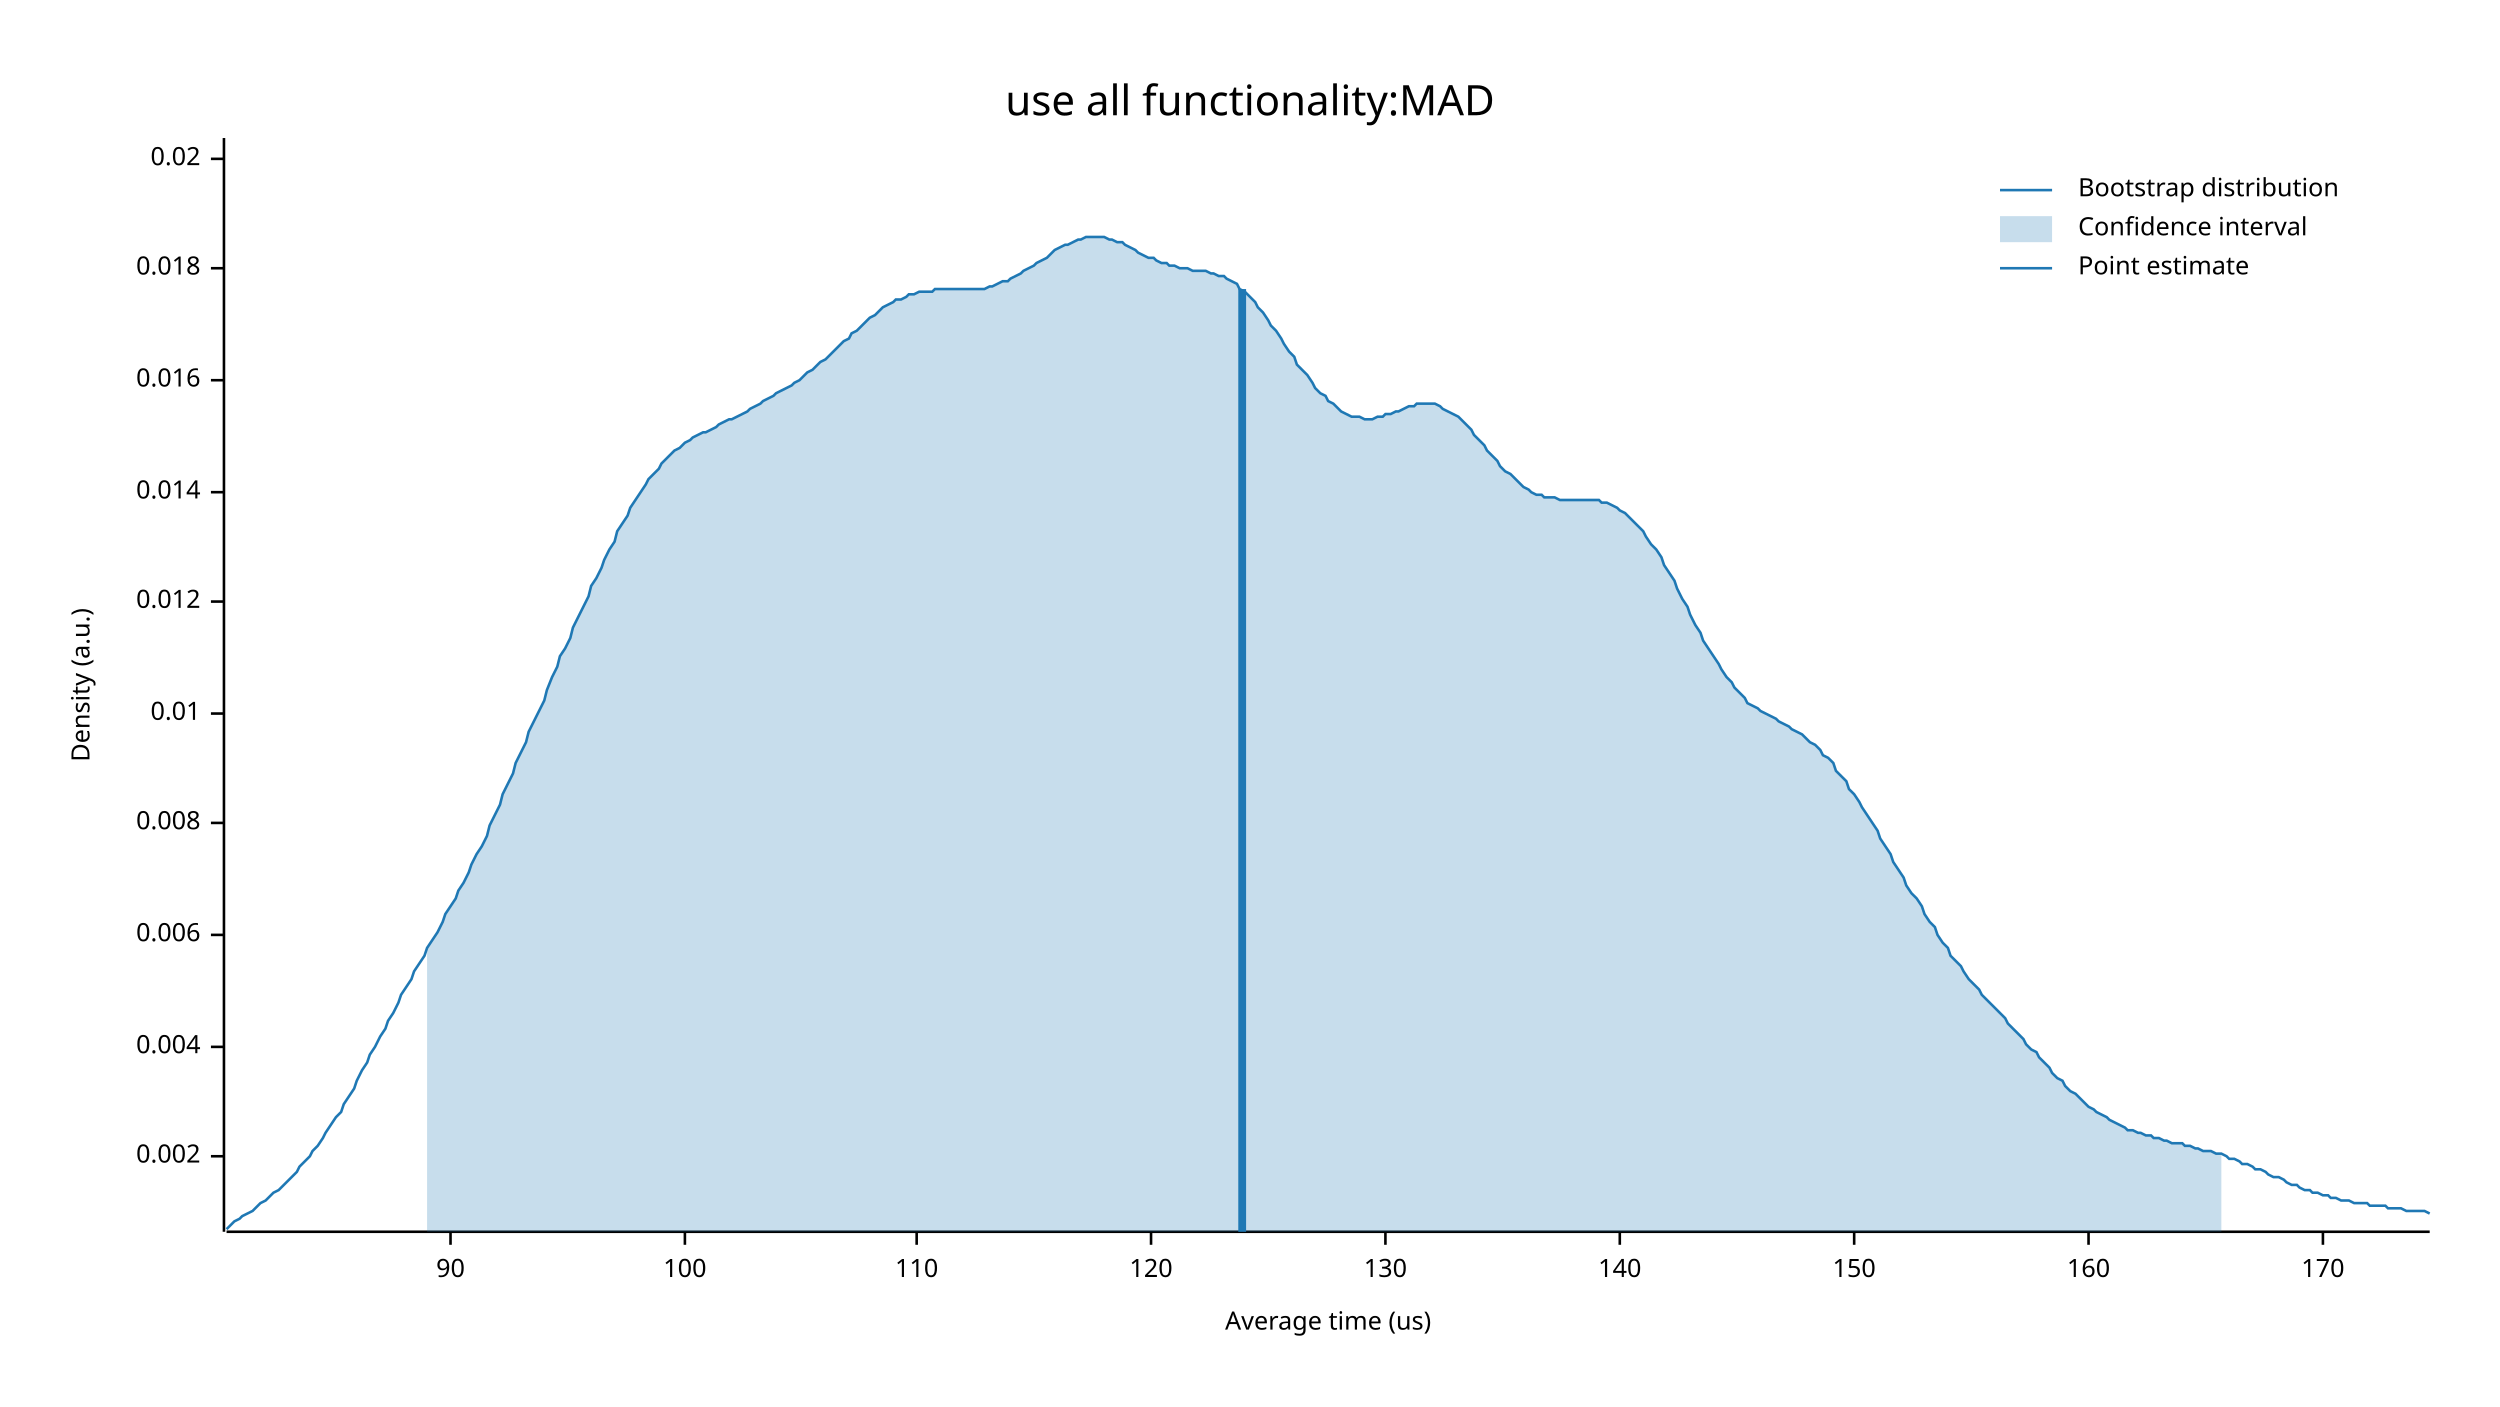
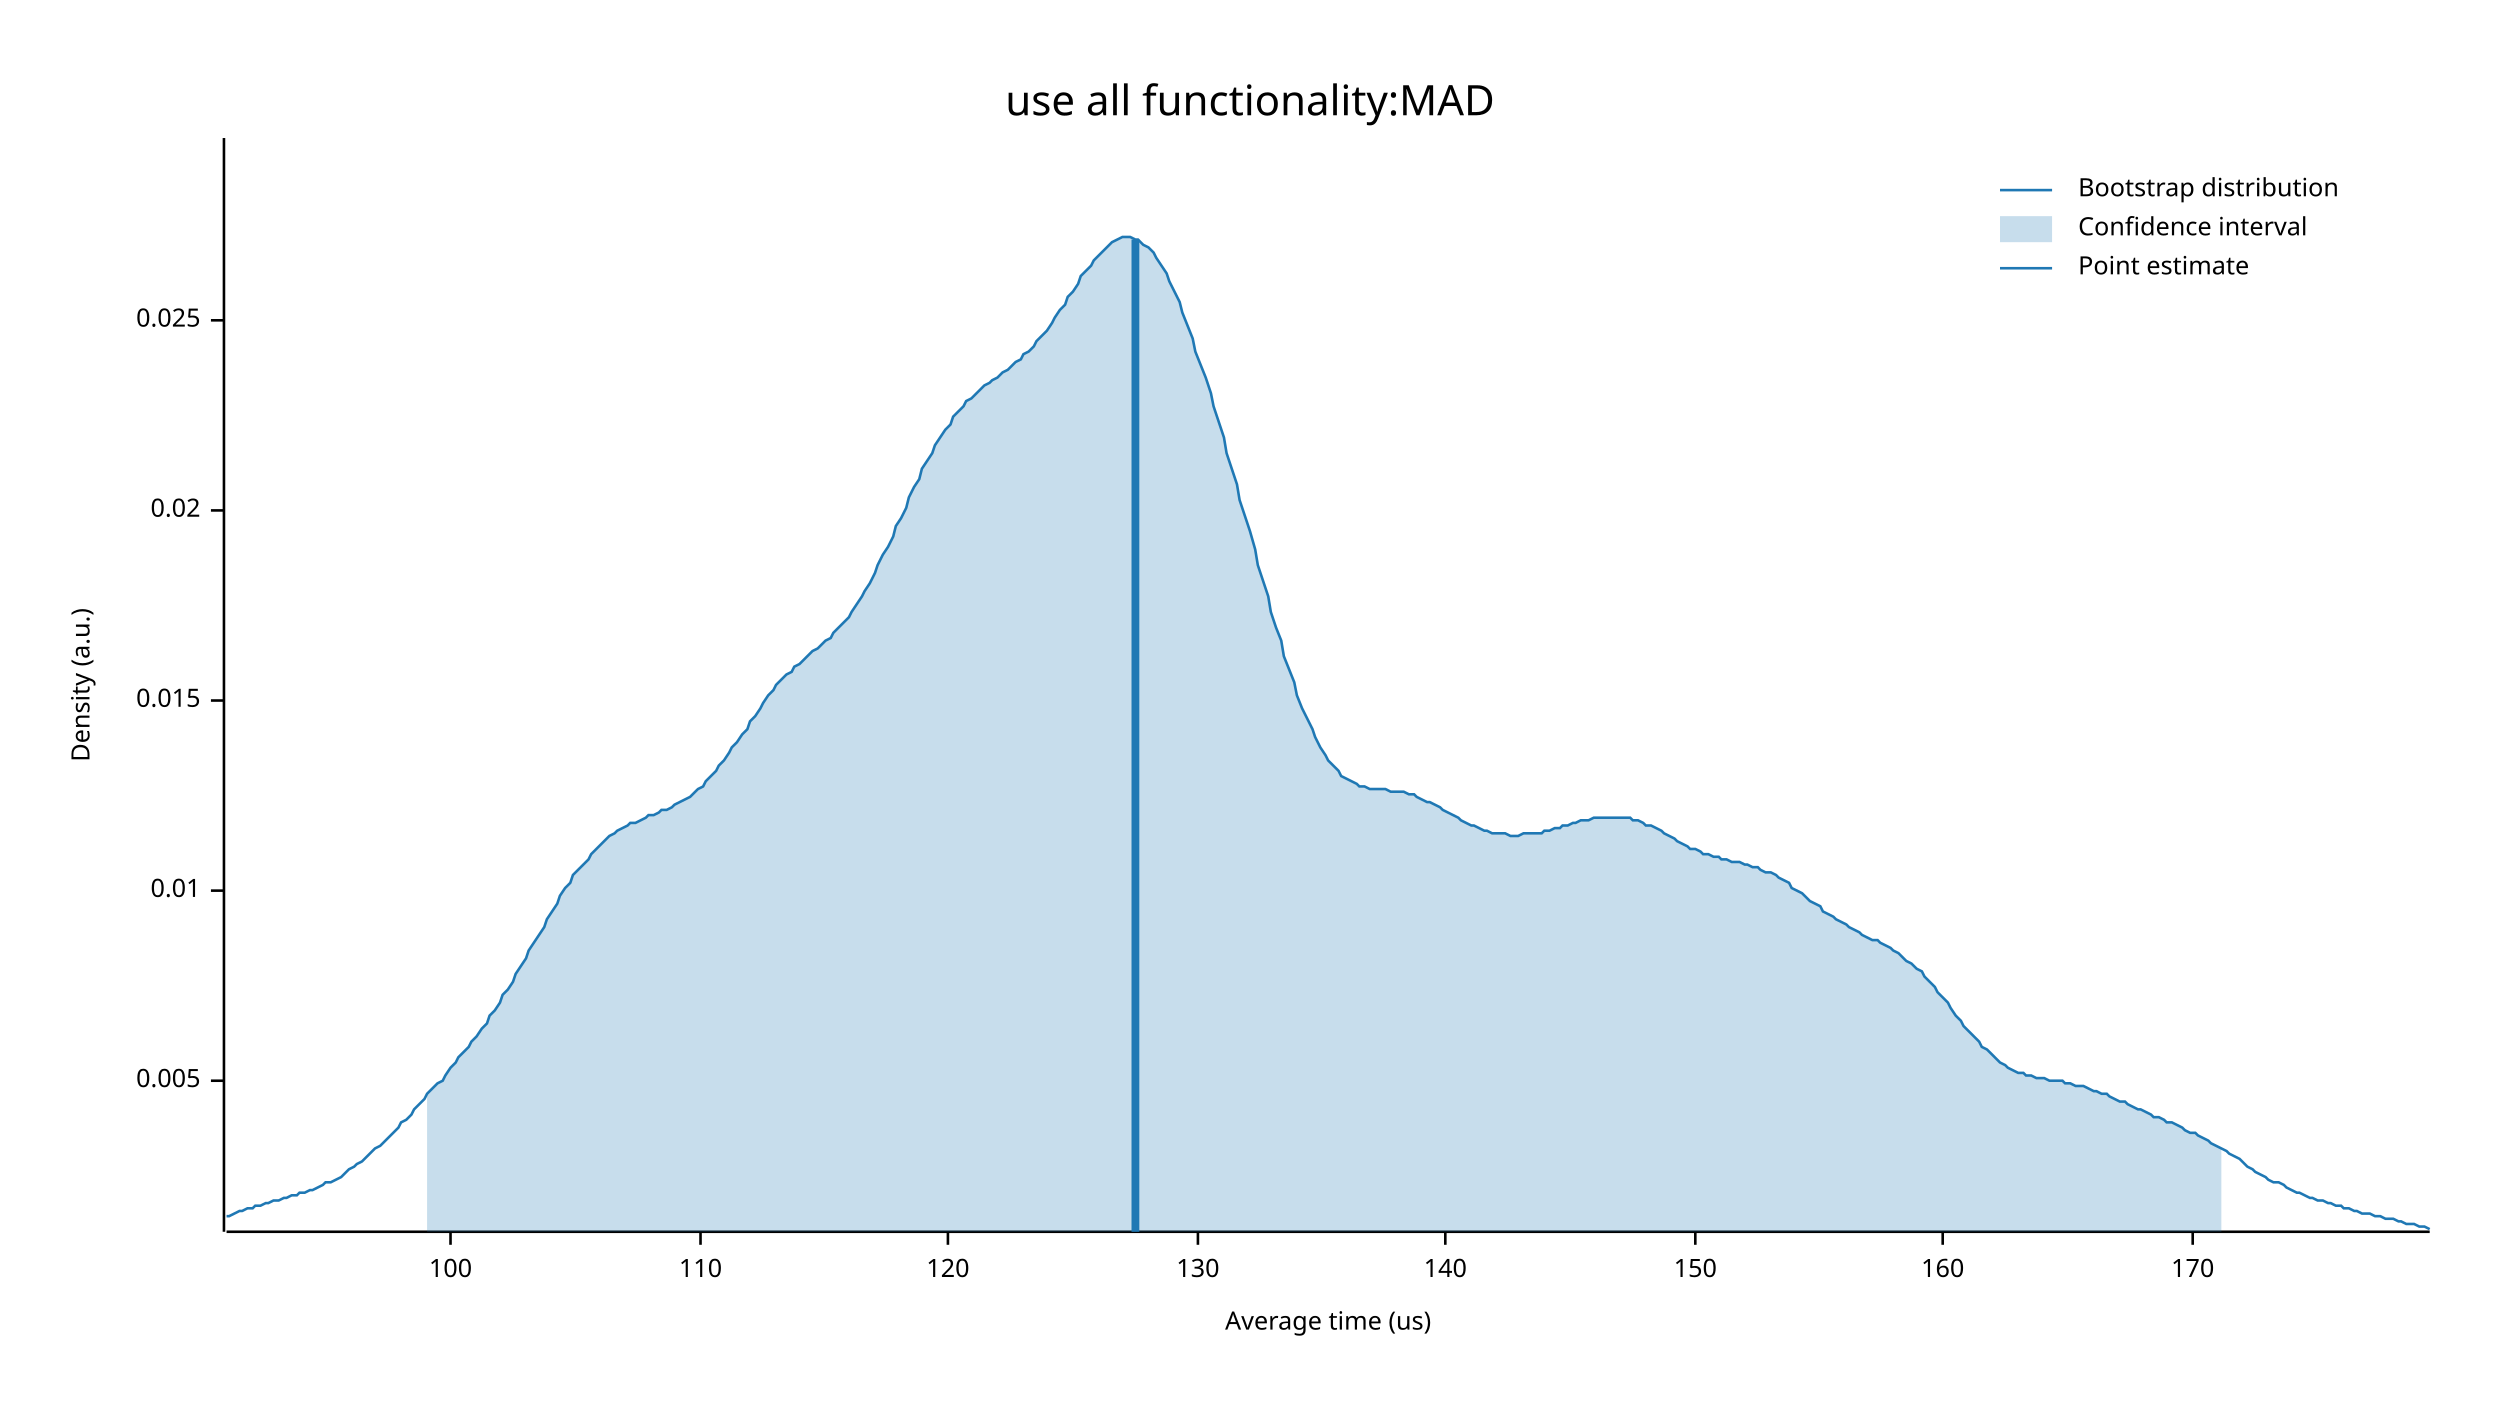
<svg xmlns="http://www.w3.org/2000/svg" width="960" height="540">
  <text x="480" y="32" dy="0.76em" text-anchor="middle" font-family="sans-serif" font-size="16.129" opacity="1" fill="#000000">
use all functionality:MAD
</text>
  <text x="27" y="263" dy="0.76em" text-anchor="middle" font-family="sans-serif" font-size="9.677" opacity="1" fill="#000000" transform="rotate(270, 27, 263)">
Density (a.u.)
</text>
  <text x="510" y="513" dy="-0.5ex" text-anchor="middle" font-family="sans-serif" font-size="9.677" opacity="1" fill="#000000">
Average time (us)
</text>
  <polyline fill="none" opacity="1" stroke="#000000" stroke-width="1" points="86,53 86,473 " />
-   <text x="77" y="444" dy="0.5ex" text-anchor="end" font-family="sans-serif" font-size="9.677" opacity="1" fill="#000000">
- 0.002
+   <text x="77" y="415" dy="0.5ex" text-anchor="end" font-family="sans-serif" font-size="9.677" opacity="1" fill="#000000">
+ 0.005
</text>
-   <polyline fill="none" opacity="1" stroke="#000000" stroke-width="1" points="81,444 86,444 " />
-   <text x="77" y="402" dy="0.5ex" text-anchor="end" font-family="sans-serif" font-size="9.677" opacity="1" fill="#000000">
- 0.004
- </text>
-   <polyline fill="none" opacity="1" stroke="#000000" stroke-width="1" points="81,402 86,402 " />
-   <text x="77" y="359" dy="0.5ex" text-anchor="end" font-family="sans-serif" font-size="9.677" opacity="1" fill="#000000">
- 0.006
- </text>
-   <polyline fill="none" opacity="1" stroke="#000000" stroke-width="1" points="81,359 86,359 " />
-   <text x="77" y="316" dy="0.5ex" text-anchor="end" font-family="sans-serif" font-size="9.677" opacity="1" fill="#000000">
- 0.008
- </text>
-   <polyline fill="none" opacity="1" stroke="#000000" stroke-width="1" points="81,316 86,316 " />
-   <text x="77" y="274" dy="0.5ex" text-anchor="end" font-family="sans-serif" font-size="9.677" opacity="1" fill="#000000">
+   <polyline fill="none" opacity="1" stroke="#000000" stroke-width="1" points="81,415 86,415 " />
+   <text x="77" y="342" dy="0.5ex" text-anchor="end" font-family="sans-serif" font-size="9.677" opacity="1" fill="#000000">
0.01
</text>
-   <polyline fill="none" opacity="1" stroke="#000000" stroke-width="1" points="81,274 86,274 " />
-   <text x="77" y="231" dy="0.5ex" text-anchor="end" font-family="sans-serif" font-size="9.677" opacity="1" fill="#000000">
- 0.012
+   <polyline fill="none" opacity="1" stroke="#000000" stroke-width="1" points="81,342 86,342 " />
+   <text x="77" y="269" dy="0.5ex" text-anchor="end" font-family="sans-serif" font-size="9.677" opacity="1" fill="#000000">
+ 0.015
</text>
-   <polyline fill="none" opacity="1" stroke="#000000" stroke-width="1" points="81,231 86,231 " />
-   <text x="77" y="189" dy="0.5ex" text-anchor="end" font-family="sans-serif" font-size="9.677" opacity="1" fill="#000000">
- 0.014
- </text>
-   <polyline fill="none" opacity="1" stroke="#000000" stroke-width="1" points="81,189 86,189 " />
-   <text x="77" y="146" dy="0.5ex" text-anchor="end" font-family="sans-serif" font-size="9.677" opacity="1" fill="#000000">
- 0.016
- </text>
-   <polyline fill="none" opacity="1" stroke="#000000" stroke-width="1" points="81,146 86,146 " />
-   <text x="77" y="103" dy="0.5ex" text-anchor="end" font-family="sans-serif" font-size="9.677" opacity="1" fill="#000000">
- 0.018
- </text>
-   <polyline fill="none" opacity="1" stroke="#000000" stroke-width="1" points="81,103 86,103 " />
-   <text x="77" y="61" dy="0.5ex" text-anchor="end" font-family="sans-serif" font-size="9.677" opacity="1" fill="#000000">
+   <polyline fill="none" opacity="1" stroke="#000000" stroke-width="1" points="81,269 86,269 " />
+   <text x="77" y="196" dy="0.5ex" text-anchor="end" font-family="sans-serif" font-size="9.677" opacity="1" fill="#000000">
0.02
</text>
-   <polyline fill="none" opacity="1" stroke="#000000" stroke-width="1" points="81,61 86,61 " />
+   <polyline fill="none" opacity="1" stroke="#000000" stroke-width="1" points="81,196 86,196 " />
+   <text x="77" y="123" dy="0.5ex" text-anchor="end" font-family="sans-serif" font-size="9.677" opacity="1" fill="#000000">
+ 0.025
+ </text>
+   <polyline fill="none" opacity="1" stroke="#000000" stroke-width="1" points="81,123 86,123 " />
  <polyline fill="none" opacity="1" stroke="#000000" stroke-width="1" points="87,473 933,473 " />
  <text x="173" y="483" dy="0.76em" text-anchor="middle" font-family="sans-serif" font-size="9.677" opacity="1" fill="#000000">
- 90
+ 100
</text>
  <polyline fill="none" opacity="1" stroke="#000000" stroke-width="1" points="173,473 173,478 " />
-   <text x="263" y="483" dy="0.76em" text-anchor="middle" font-family="sans-serif" font-size="9.677" opacity="1" fill="#000000">
- 100
- </text>
-   <polyline fill="none" opacity="1" stroke="#000000" stroke-width="1" points="263,473 263,478 " />
-   <text x="352" y="483" dy="0.76em" text-anchor="middle" font-family="sans-serif" font-size="9.677" opacity="1" fill="#000000">
+   <text x="269" y="483" dy="0.76em" text-anchor="middle" font-family="sans-serif" font-size="9.677" opacity="1" fill="#000000">
110
</text>
-   <polyline fill="none" opacity="1" stroke="#000000" stroke-width="1" points="352,473 352,478 " />
-   <text x="442" y="483" dy="0.76em" text-anchor="middle" font-family="sans-serif" font-size="9.677" opacity="1" fill="#000000">
+   <polyline fill="none" opacity="1" stroke="#000000" stroke-width="1" points="269,473 269,478 " />
+   <text x="364" y="483" dy="0.76em" text-anchor="middle" font-family="sans-serif" font-size="9.677" opacity="1" fill="#000000">
120
</text>
-   <polyline fill="none" opacity="1" stroke="#000000" stroke-width="1" points="442,473 442,478 " />
-   <text x="532" y="483" dy="0.76em" text-anchor="middle" font-family="sans-serif" font-size="9.677" opacity="1" fill="#000000">
+   <polyline fill="none" opacity="1" stroke="#000000" stroke-width="1" points="364,473 364,478 " />
+   <text x="460" y="483" dy="0.76em" text-anchor="middle" font-family="sans-serif" font-size="9.677" opacity="1" fill="#000000">
130
</text>
-   <polyline fill="none" opacity="1" stroke="#000000" stroke-width="1" points="532,473 532,478 " />
-   <text x="622" y="483" dy="0.76em" text-anchor="middle" font-family="sans-serif" font-size="9.677" opacity="1" fill="#000000">
+   <polyline fill="none" opacity="1" stroke="#000000" stroke-width="1" points="460,473 460,478 " />
+   <text x="555" y="483" dy="0.76em" text-anchor="middle" font-family="sans-serif" font-size="9.677" opacity="1" fill="#000000">
140
</text>
-   <polyline fill="none" opacity="1" stroke="#000000" stroke-width="1" points="622,473 622,478 " />
-   <text x="712" y="483" dy="0.76em" text-anchor="middle" font-family="sans-serif" font-size="9.677" opacity="1" fill="#000000">
+   <polyline fill="none" opacity="1" stroke="#000000" stroke-width="1" points="555,473 555,478 " />
+   <text x="651" y="483" dy="0.76em" text-anchor="middle" font-family="sans-serif" font-size="9.677" opacity="1" fill="#000000">
150
</text>
-   <polyline fill="none" opacity="1" stroke="#000000" stroke-width="1" points="712,473 712,478 " />
-   <text x="802" y="483" dy="0.76em" text-anchor="middle" font-family="sans-serif" font-size="9.677" opacity="1" fill="#000000">
+   <polyline fill="none" opacity="1" stroke="#000000" stroke-width="1" points="651,473 651,478 " />
+   <text x="746" y="483" dy="0.76em" text-anchor="middle" font-family="sans-serif" font-size="9.677" opacity="1" fill="#000000">
160
</text>
-   <polyline fill="none" opacity="1" stroke="#000000" stroke-width="1" points="802,473 802,478 " />
-   <text x="892" y="483" dy="0.76em" text-anchor="middle" font-family="sans-serif" font-size="9.677" opacity="1" fill="#000000">
+   <polyline fill="none" opacity="1" stroke="#000000" stroke-width="1" points="746,473 746,478 " />
+   <text x="842" y="483" dy="0.76em" text-anchor="middle" font-family="sans-serif" font-size="9.677" opacity="1" fill="#000000">
170
</text>
-   <polyline fill="none" opacity="1" stroke="#000000" stroke-width="1" points="892,473 892,478 " />
-   <polyline fill="none" opacity="1" stroke="#1F78B4" stroke-width="1" points="87,472 88,471 90,469 92,468 93,467 95,466 97,465 98,464 100,462 102,461 103,460 105,458 107,457 109,455 110,454 112,452 114,450 115,448 117,446 119,444 120,442 122,440 124,437 125,435 127,432 129,429 131,427 132,424 134,421 136,418 137,415 139,411 141,408 142,405 144,402 146,398 148,395 149,392 151,389 153,385 154,382 156,379 158,376 159,373 161,370 163,367 164,364 166,361 168,358 170,354 171,351 173,348 175,345 176,342 178,339 180,335 181,332 183,328 185,325 187,321 188,317 190,313 192,309 193,305 195,301 197,297 198,293 200,289 202,285 203,281 205,277 207,273 209,269 210,265 212,260 214,256 215,252 217,249 219,245 220,241 222,237 224,233 226,229 227,225 229,222 231,218 232,215 234,211 236,208 237,204 239,201 241,198 242,195 244,192 246,189 248,186 249,184 251,182 253,180 254,178 256,176 258,174 259,173 261,172 263,170 265,169 266,168 268,167 270,166 271,166 273,165 275,164 276,163 278,162 280,161 281,161 283,160 285,159 287,158 288,157 290,156 292,155 293,154 295,153 297,152 298,151 300,150 302,149 304,148 305,147 307,146 309,144 310,143 312,142 314,140 315,139 317,138 319,136 320,135 322,133 324,131 326,130 327,128 329,127 331,125 332,124 334,122 336,121 337,120 339,118 341,117 343,116 344,115 346,115 348,114 349,113 351,113 353,112 354,112 356,112 358,112 359,111 361,111 363,111 365,111 366,111 368,111 370,111 371,111 373,111 375,111 376,111 378,111 380,110 381,110 383,109 385,108 387,108 388,107 390,106 392,105 393,104 395,103 397,102 398,101 400,100 402,99 404,97 405,96 407,95 409,94 410,94 412,93 414,92 415,92 417,91 419,91 420,91 422,91 424,91 426,92 427,92 429,93 431,93 432,94 434,95 436,96 437,97 439,98 441,99 443,99 444,100 446,101 448,101 449,102 451,102 453,103 454,103 456,103 458,104 459,104 461,104 463,104 465,105 466,105 468,106 470,106 471,107 473,108 475,109 476,111 478,112 480,114 482,116 483,118 485,120 487,123 488,125 490,127 492,130 493,132 495,135 497,137 498,140 500,142 502,144 504,147 505,149 507,151 509,152 510,154 512,155 514,157 515,158 517,159 519,160 521,160 522,160 524,161 526,161 527,161 529,160 531,160 532,159 534,159 536,158 537,158 539,157 541,156 543,156 544,155 546,155 548,155 549,155 551,155 553,156 554,157 556,158 558,159 560,160 561,161 563,163 565,165 566,167 568,169 570,171 571,173 573,175 575,177 576,179 578,181 580,182 582,184 583,185 585,187 587,188 588,189 590,190 592,190 593,191 595,191 597,191 599,192 600,192 602,192 604,192 605,192 607,192 609,192 610,192 612,192 614,192 615,193 617,193 619,194 621,195 622,196 624,197 626,199 627,200 629,202 631,204 632,206 634,209 636,211 638,214 639,217 641,220 643,223 644,226 646,230 648,233 649,236 651,240 653,243 654,246 656,249 658,252 660,255 661,257 663,260 665,262 666,264 668,266 670,268 671,270 673,271 675,272 676,273 678,274 680,275 682,276 683,277 685,278 687,279 688,280 690,281 692,282 693,283 695,285 697,286 699,288 700,290 702,291 704,293 705,296 707,298 709,300 710,303 712,305 714,308 715,310 717,313 719,316 721,319 722,322 724,325 726,328 727,331 729,334 731,337 732,340 734,343 736,345 738,348 739,351 741,354 743,356 744,359 746,362 748,364 749,367 751,369 753,371 754,373 756,376 758,378 760,380 761,382 763,384 765,386 766,387 768,389 770,391 771,393 773,395 775,397 777,399 778,401 780,403 782,404 783,406 785,408 787,410 788,412 790,414 792,415 793,417 795,419 797,420 799,422 800,423 802,425 804,426 805,427 807,428 809,429 810,430 812,431 814,432 816,433 817,434 819,434 821,435 822,435 824,436 826,436 827,437 829,437 831,438 832,438 834,439 836,439 838,439 839,440 841,440 843,441 844,441 846,442 848,442 849,442 851,443 853,443 855,444 856,445 858,445 860,446 861,447 863,447 865,448 866,449 868,449 870,450 871,451 873,452 875,452 877,453 878,454 880,455 882,455 883,456 885,457 887,457 888,458 890,458 892,459 894,459 895,460 897,460 899,461 900,461 902,461 904,462 905,462 907,462 909,462 910,463 912,463 914,463 916,463 917,464 919,464 921,464 922,464 924,465 926,465 927,465 929,465 931,465 933,466 " />
-   <polygon opacity="0.25" fill="#1F78B4" points="164,364 166,361 168,358 170,354 171,351 173,348 175,345 176,342 178,339 180,335 181,332 183,328 185,325 187,321 188,317 190,313 192,309 193,305 195,301 197,297 198,293 200,289 202,285 203,281 205,277 207,273 209,269 210,265 212,260 214,256 215,252 217,249 219,245 220,241 222,237 224,233 226,229 227,225 229,222 231,218 232,215 234,211 236,208 237,204 239,201 241,198 242,195 244,192 246,189 248,186 249,184 251,182 253,180 254,178 256,176 258,174 259,173 261,172 263,170 265,169 266,168 268,167 270,166 271,166 273,165 275,164 276,163 278,162 280,161 281,161 283,160 285,159 287,158 288,157 290,156 292,155 293,154 295,153 297,152 298,151 300,150 302,149 304,148 305,147 307,146 309,144 310,143 312,142 314,140 315,139 317,138 319,136 320,135 322,133 324,131 326,130 327,128 329,127 331,125 332,124 334,122 336,121 337,120 339,118 341,117 343,116 344,115 346,115 348,114 349,113 351,113 353,112 354,112 356,112 358,112 359,111 361,111 363,111 365,111 366,111 368,111 370,111 371,111 373,111 375,111 376,111 378,111 380,110 381,110 383,109 385,108 387,108 388,107 390,106 392,105 393,104 395,103 397,102 398,101 400,100 402,99 404,97 405,96 407,95 409,94 410,94 412,93 414,92 415,92 417,91 419,91 420,91 422,91 424,91 426,92 427,92 429,93 431,93 432,94 434,95 436,96 437,97 439,98 441,99 443,99 444,100 446,101 448,101 449,102 451,102 453,103 454,103 456,103 458,104 459,104 461,104 463,104 465,105 466,105 468,106 470,106 471,107 473,108 475,109 476,111 478,112 480,114 482,116 483,118 485,120 487,123 488,125 490,127 492,130 493,132 495,135 497,137 498,140 500,142 502,144 504,147 505,149 507,151 509,152 510,154 512,155 514,157 515,158 517,159 519,160 521,160 522,160 524,161 526,161 527,161 529,160 531,160 532,159 534,159 536,158 537,158 539,157 541,156 543,156 544,155 546,155 548,155 549,155 551,155 553,156 554,157 556,158 558,159 560,160 561,161 563,163 565,165 566,167 568,169 570,171 571,173 573,175 575,177 576,179 578,181 580,182 582,184 583,185 585,187 587,188 588,189 590,190 592,190 593,191 595,191 597,191 599,192 600,192 602,192 604,192 605,192 607,192 609,192 610,192 612,192 614,192 615,193 617,193 619,194 621,195 622,196 624,197 626,199 627,200 629,202 631,204 632,206 634,209 636,211 638,214 639,217 641,220 643,223 644,226 646,230 648,233 649,236 651,240 653,243 654,246 656,249 658,252 660,255 661,257 663,260 665,262 666,264 668,266 670,268 671,270 673,271 675,272 676,273 678,274 680,275 682,276 683,277 685,278 687,279 688,280 690,281 692,282 693,283 695,285 697,286 699,288 700,290 702,291 704,293 705,296 707,298 709,300 710,303 712,305 714,308 715,310 717,313 719,316 721,319 722,322 724,325 726,328 727,331 729,334 731,337 732,340 734,343 736,345 738,348 739,351 741,354 743,356 744,359 746,362 748,364 749,367 751,369 753,371 754,373 756,376 758,378 760,380 761,382 763,384 765,386 766,387 768,389 770,391 771,393 773,395 775,397 777,399 778,401 780,403 782,404 783,406 785,408 787,410 788,412 790,414 792,415 793,417 795,419 797,420 799,422 800,423 802,425 804,426 805,427 807,428 809,429 810,430 812,431 814,432 816,433 817,434 819,434 821,435 822,435 824,436 826,436 827,437 829,437 831,438 832,438 834,439 836,439 838,439 839,440 841,440 843,441 844,441 846,442 848,442 849,442 851,443 853,443 853,473 164,473 " />
-   <polyline fill="none" opacity="1" stroke="#1F78B4" stroke-width="3" points="477,473 477,111 " />
+   <polyline fill="none" opacity="1" stroke="#000000" stroke-width="1" points="842,473 842,478 " />
+   <polyline fill="none" opacity="1" stroke="#1F78B4" stroke-width="1" points="87,467 88,467 90,466 92,465 93,465 95,464 97,464 98,463 100,463 102,462 103,462 105,461 107,461 109,460 110,460 112,459 114,459 115,458 117,458 119,457 120,457 122,456 124,455 125,454 127,454 129,453 131,452 132,451 134,449 136,448 137,447 139,446 141,444 142,443 144,441 146,440 148,438 149,437 151,435 153,433 154,431 156,430 158,428 159,426 161,424 163,422 164,420 166,418 168,416 170,415 171,413 173,410 175,408 176,406 178,404 180,402 181,400 183,398 185,395 187,393 188,390 190,388 192,385 193,382 195,380 197,377 198,374 200,371 202,368 203,365 205,362 207,359 209,356 210,353 212,350 214,347 215,344 217,341 219,339 220,336 222,334 224,332 226,330 227,328 229,326 231,324 232,323 234,321 236,320 237,319 239,318 241,317 242,316 244,316 246,315 248,314 249,313 251,313 253,312 254,311 256,311 258,310 259,309 261,308 263,307 265,306 266,305 268,303 270,302 271,300 273,298 275,296 276,294 278,292 280,289 281,287 283,285 285,282 287,280 288,277 290,275 292,272 293,270 295,267 297,265 298,263 300,261 302,259 304,258 305,256 307,255 309,253 310,252 312,250 314,249 315,248 317,246 319,245 320,243 322,241 324,239 326,237 327,235 329,232 331,229 332,227 334,224 336,220 337,217 339,213 341,210 343,206 344,202 346,199 348,195 349,191 351,187 353,184 354,180 356,177 358,174 359,171 361,168 363,165 365,163 366,160 368,158 370,156 371,154 373,153 375,151 376,150 378,148 380,147 381,146 383,145 385,143 387,142 388,141 390,139 392,138 393,136 395,135 397,133 398,131 400,129 402,127 404,124 405,122 407,119 409,117 410,114 412,112 414,109 415,106 417,104 419,102 420,100 422,98 424,96 426,94 427,93 429,92 431,91 432,91 434,91 436,92 437,92 439,94 441,95 443,97 444,99 446,102 448,105 449,108 451,112 453,116 454,120 456,125 458,130 459,135 461,140 463,145 465,151 466,156 468,162 470,168 471,174 473,180 475,186 476,192 478,198 480,204 482,211 483,217 485,223 487,229 488,235 490,241 492,246 493,252 495,257 497,262 498,267 500,272 502,276 504,280 505,283 507,287 509,290 510,292 512,294 514,296 515,298 517,299 519,300 521,301 522,302 524,302 526,303 527,303 529,303 531,303 532,303 534,304 536,304 537,304 539,304 541,305 543,305 544,306 546,307 548,308 549,308 551,309 553,310 554,311 556,312 558,313 560,314 561,315 563,316 565,317 566,317 568,318 570,319 571,319 573,320 575,320 576,320 578,320 580,321 582,321 583,321 585,320 587,320 588,320 590,320 592,320 593,319 595,319 597,318 599,318 600,317 602,317 604,316 605,316 607,315 609,315 610,315 612,314 614,314 615,314 617,314 619,314 621,314 622,314 624,314 626,314 627,315 629,315 631,316 632,317 634,317 636,318 638,319 639,320 641,321 643,322 644,323 646,324 648,325 649,326 651,326 653,327 654,328 656,328 658,329 660,329 661,330 663,330 665,331 666,331 668,331 670,332 671,332 673,333 675,333 676,334 678,335 680,335 682,336 683,337 685,338 687,339 688,341 690,342 692,343 693,344 695,346 697,347 699,348 700,350 702,351 704,352 705,353 707,354 709,355 710,356 712,357 714,358 715,359 717,360 719,361 721,361 722,362 724,363 726,364 727,365 729,366 731,368 732,369 734,370 736,372 738,373 739,375 741,377 743,379 744,381 746,383 748,385 749,387 751,390 753,392 754,394 756,396 758,398 760,400 761,402 763,403 765,405 766,406 768,408 770,409 771,410 773,411 775,412 777,412 778,413 780,413 782,414 783,414 785,414 787,415 788,415 790,415 792,415 793,416 795,416 797,417 799,417 800,417 802,418 804,419 805,419 807,420 809,420 810,421 812,422 814,423 816,423 817,424 819,425 821,426 822,426 824,427 826,428 827,429 829,429 831,430 832,431 834,431 836,432 838,433 839,434 841,435 843,435 844,436 846,437 848,438 849,439 851,440 853,441 855,442 856,443 858,444 860,445 861,446 863,448 865,449 866,450 868,451 870,452 871,453 873,454 875,454 877,455 878,456 880,457 882,458 883,458 885,459 887,460 888,460 890,461 892,461 894,462 895,462 897,463 899,463 900,464 902,464 904,465 905,465 907,466 909,466 910,466 912,467 914,467 916,468 917,468 919,468 921,469 922,469 924,470 926,470 927,470 929,471 931,471 933,472 " />
+   <polygon opacity="0.25" fill="#1F78B4" points="164,420 166,418 168,416 170,415 171,413 173,410 175,408 176,406 178,404 180,402 181,400 183,398 185,395 187,393 188,390 190,388 192,385 193,382 195,380 197,377 198,374 200,371 202,368 203,365 205,362 207,359 209,356 210,353 212,350 214,347 215,344 217,341 219,339 220,336 222,334 224,332 226,330 227,328 229,326 231,324 232,323 234,321 236,320 237,319 239,318 241,317 242,316 244,316 246,315 248,314 249,313 251,313 253,312 254,311 256,311 258,310 259,309 261,308 263,307 265,306 266,305 268,303 270,302 271,300 273,298 275,296 276,294 278,292 280,289 281,287 283,285 285,282 287,280 288,277 290,275 292,272 293,270 295,267 297,265 298,263 300,261 302,259 304,258 305,256 307,255 309,253 310,252 312,250 314,249 315,248 317,246 319,245 320,243 322,241 324,239 326,237 327,235 329,232 331,229 332,227 334,224 336,220 337,217 339,213 341,210 343,206 344,202 346,199 348,195 349,191 351,187 353,184 354,180 356,177 358,174 359,171 361,168 363,165 365,163 366,160 368,158 370,156 371,154 373,153 375,151 376,150 378,148 380,147 381,146 383,145 385,143 387,142 388,141 390,139 392,138 393,136 395,135 397,133 398,131 400,129 402,127 404,124 405,122 407,119 409,117 410,114 412,112 414,109 415,106 417,104 419,102 420,100 422,98 424,96 426,94 427,93 429,92 431,91 432,91 434,91 436,92 437,92 439,94 441,95 443,97 444,99 446,102 448,105 449,108 451,112 453,116 454,120 456,125 458,130 459,135 461,140 463,145 465,151 466,156 468,162 470,168 471,174 473,180 475,186 476,192 478,198 480,204 482,211 483,217 485,223 487,229 488,235 490,241 492,246 493,252 495,257 497,262 498,267 500,272 502,276 504,280 505,283 507,287 509,290 510,292 512,294 514,296 515,298 517,299 519,300 521,301 522,302 524,302 526,303 527,303 529,303 531,303 532,303 534,304 536,304 537,304 539,304 541,305 543,305 544,306 546,307 548,308 549,308 551,309 553,310 554,311 556,312 558,313 560,314 561,315 563,316 565,317 566,317 568,318 570,319 571,319 573,320 575,320 576,320 578,320 580,321 582,321 583,321 585,320 587,320 588,320 590,320 592,320 593,319 595,319 597,318 599,318 600,317 602,317 604,316 605,316 607,315 609,315 610,315 612,314 614,314 615,314 617,314 619,314 621,314 622,314 624,314 626,314 627,315 629,315 631,316 632,317 634,317 636,318 638,319 639,320 641,321 643,322 644,323 646,324 648,325 649,326 651,326 653,327 654,328 656,328 658,329 660,329 661,330 663,330 665,331 666,331 668,331 670,332 671,332 673,333 675,333 676,334 678,335 680,335 682,336 683,337 685,338 687,339 688,341 690,342 692,343 693,344 695,346 697,347 699,348 700,350 702,351 704,352 705,353 707,354 709,355 710,356 712,357 714,358 715,359 717,360 719,361 721,361 722,362 724,363 726,364 727,365 729,366 731,368 732,369 734,370 736,372 738,373 739,375 741,377 743,379 744,381 746,383 748,385 749,387 751,390 753,392 754,394 756,396 758,398 760,400 761,402 763,403 765,405 766,406 768,408 770,409 771,410 773,411 775,412 777,412 778,413 780,413 782,414 783,414 785,414 787,415 788,415 790,415 792,415 793,416 795,416 797,417 799,417 800,417 802,418 804,419 805,419 807,420 809,420 810,421 812,422 814,423 816,423 817,424 819,425 821,426 822,426 824,427 826,428 827,429 829,429 831,430 832,431 834,431 836,432 838,433 839,434 841,435 843,435 844,436 846,437 848,438 849,439 851,440 853,441 853,473 164,473 " />
+   <polyline fill="none" opacity="1" stroke="#1F78B4" stroke-width="3" points="436,473 436,92 " />
  <text x="798" y="68" dy="0.76em" text-anchor="start" font-family="sans-serif" font-size="9.677" opacity="1" fill="#000000">
Bootstrap distribution
</text>
  <text x="798" y="83" dy="0.76em" text-anchor="start" font-family="sans-serif" font-size="9.677" opacity="1" fill="#000000">
Confidence interval
</text>
  <text x="798" y="98" dy="0.76em" text-anchor="start" font-family="sans-serif" font-size="9.677" opacity="1" fill="#000000">
Point estimate
</text>
  <polyline fill="none" opacity="1" stroke="#1F78B4" stroke-width="1" points="768,73 788,73 " />
  <rect x="768" y="83" width="20" height="10" opacity="0.25" fill="#1F78B4" stroke="none" />
  <polyline fill="none" opacity="1" stroke="#1F78B4" stroke-width="1" points="768,103 788,103 " />
</svg>
